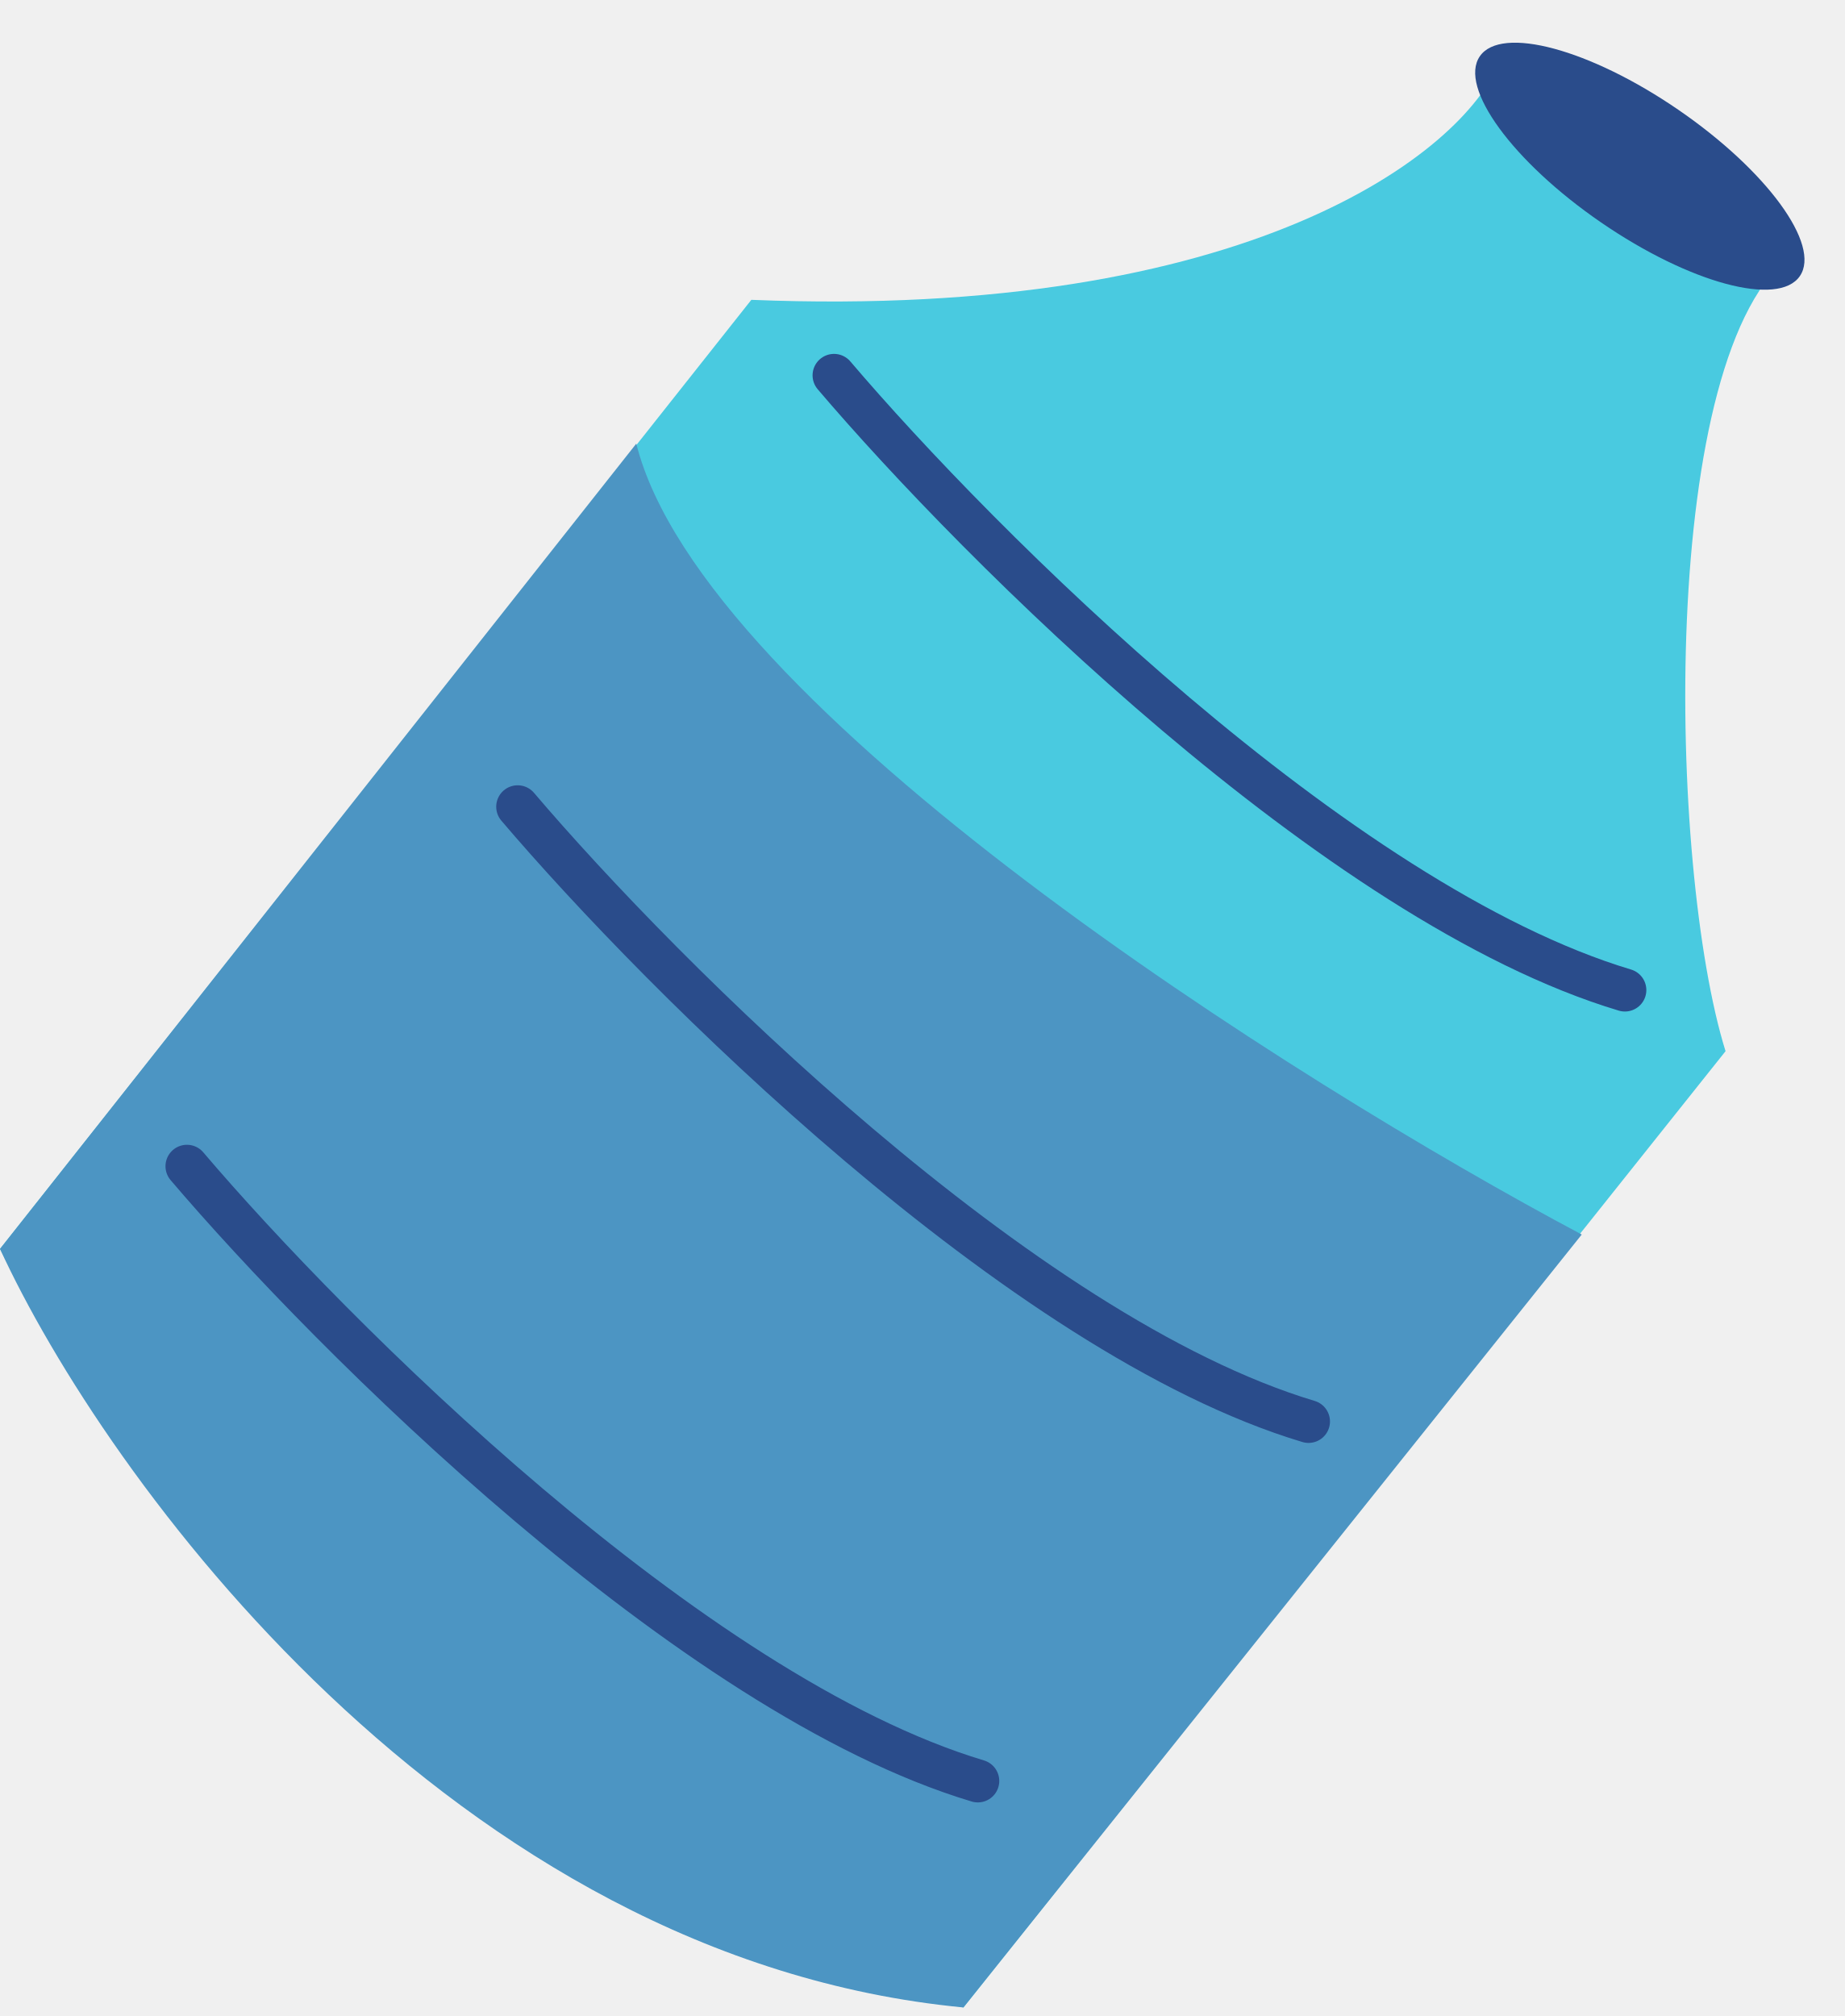
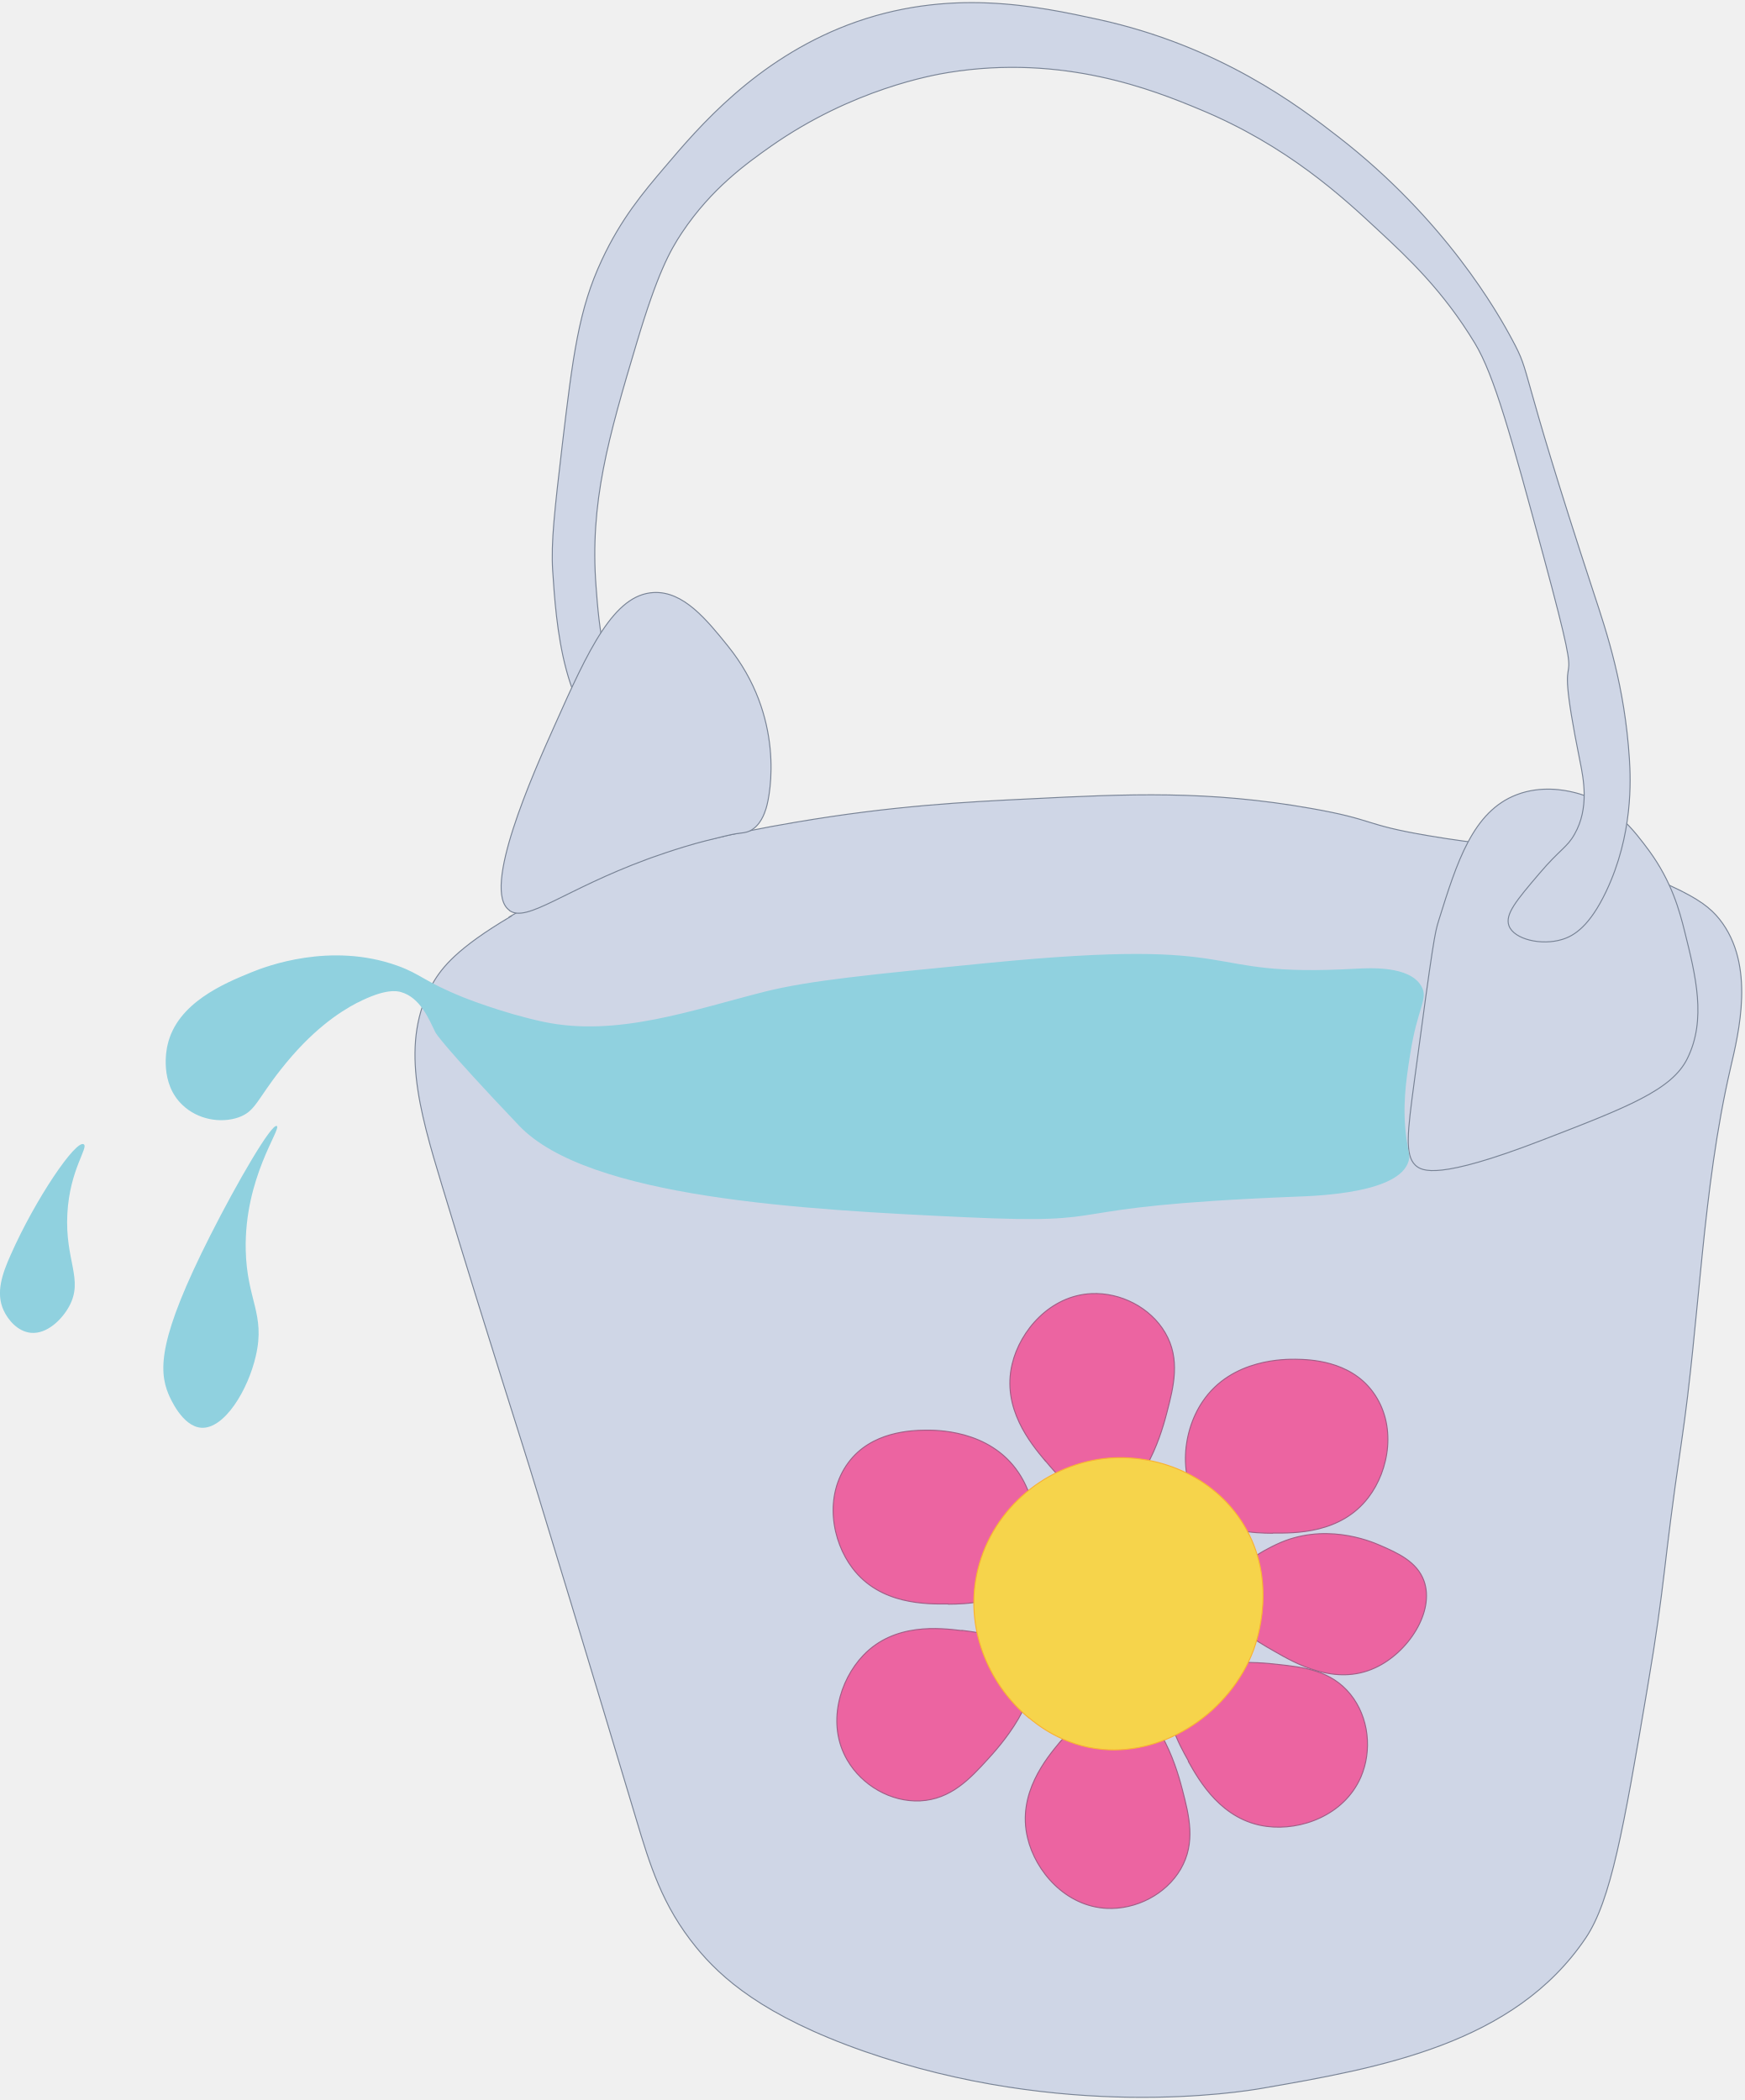
- <svg xmlns="http://www.w3.org/2000/svg" width="172" height="188" viewBox="0 0 172 188" fill="none">
-   <path d="M70.066 27.961C116.464 29.839 136.445 14.216 139.797 5.835L152.727 12.3C154.383 13.128 155.937 14.144 157.358 15.329L167.287 23.603C154.548 32.655 155.554 80.818 160.918 98.028L89.846 187.203C42.107 178.621 10.057 136.469 0 116.466L70.066 27.961Z" fill="#49CAE0" />
-   <path d="M89.846 187.203C42.107 182.643 9.722 137.586 0 116.466L59.338 41.371C65.507 66.045 120.8 100.933 147.508 115.125L89.846 187.203Z" fill="#4C95C3" />
-   <path d="M77.777 35.002C91.187 50.758 124.711 84.282 151.531 92.328" stroke="#2A4C8B" stroke-width="4" stroke-linecap="round" />
-   <path d="M48.275 75.231C61.685 90.987 95.21 124.512 122.029 132.558" stroke="#2A4C8B" stroke-width="4" stroke-linecap="round" />
-   <path d="M17.433 108.755C30.842 124.512 64.367 158.036 91.187 166.082" stroke="#2A4C8B" stroke-width="4" stroke-linecap="round" />
-   <mask id="path-6-inside-1_95_76" fill="white">
-     <ellipse cx="152.924" cy="15.499" rx="18.103" ry="6.37" transform="rotate(34.4811 152.924 15.4995)" />
-   </mask>
-   <path d="M167.847 25.748L161.252 21.219C162.633 19.209 164.487 19.025 164.535 19.021C164.644 19.011 164.182 19.052 163.01 18.735C160.74 18.123 157.425 16.613 153.847 14.155L149.318 20.75L144.789 27.345C149.452 30.547 154.407 32.986 158.843 34.183C161.023 34.771 163.524 35.182 166.006 34.953C168.427 34.729 172.065 33.737 174.441 30.277L167.847 25.748ZM149.318 20.75L153.847 14.155C150.269 11.698 147.67 9.147 146.283 7.248C145.567 6.267 145.44 5.821 145.47 5.927C145.483 5.973 145.976 7.77 144.596 9.78L138.001 5.251L131.407 0.722C129.031 4.181 129.411 7.933 130.071 10.273C130.748 12.672 132.029 14.858 133.361 16.683C136.07 20.393 140.126 24.142 144.789 27.345L149.318 20.75ZM138.001 5.251L144.596 9.78C143.215 11.79 141.361 11.974 141.313 11.978C141.204 11.988 141.666 11.947 142.838 12.264C145.109 12.876 148.423 14.386 152.001 16.843L156.53 10.249L161.059 3.654C156.396 0.452 151.442 -1.988 147.006 -3.184C144.825 -3.772 142.324 -4.183 139.842 -3.954C137.421 -3.73 133.783 -2.738 131.407 0.722L138.001 5.251ZM156.53 10.249L152.001 16.843C155.58 19.301 158.178 21.852 159.565 23.751C160.281 24.732 160.408 25.178 160.379 25.072C160.366 25.026 159.872 23.229 161.252 21.219L167.847 25.748L174.441 30.277C176.818 26.818 176.437 23.066 175.777 20.726C175.1 18.327 173.819 16.14 172.487 14.316C169.778 10.606 165.722 6.857 161.059 3.654L156.53 10.249Z" fill="#2A4C8B" mask="url(#path-6-inside-1_95_76)" />
+ <svg xmlns="http://www.w3.org/2000/svg" width="437" height="526" viewBox="0 0 437 526" fill="none">
+   <g clip-path="url(#clip0_104_37)">
+     <path d="M127.874 229.566C114.53 237.456 110.67 242.311 108.354 246.338C100.083 260.959 104.88 277.786 110.725 297.04C123.297 338.529 130.08 359.053 134.326 373.066C145.85 410.638 159.305 455.602 159.305 455.602C162.779 467.188 165.812 477.284 174.359 487.767C180.535 495.325 191.067 504.925 216.432 513.807C266.225 531.186 310.67 524.014 316.018 523.076C345.575 517.945 379.211 512.042 397.132 485.394C403.418 476.015 406.562 458.25 412.517 423.051C417.259 395.19 416.322 393.424 421.064 361.425C425.696 330.198 426.247 298.309 433.36 267.579C435.401 258.752 439.702 241.649 430.603 230.228C428.398 227.47 425.53 225.208 418.638 222.008C397.904 212.408 381.968 213.456 357.706 209.319C341.053 206.505 344.582 205.346 328.26 202.477C302.619 197.953 282.602 198.836 257.733 200.105C241.742 200.877 223.545 201.815 199.228 205.953C166.363 211.525 145.685 218.974 127.709 229.566H127.874Z" fill="#CFD6E6" stroke="#788395" stroke-width="0.25" stroke-miterlimit="10" />
+     <path d="M354.452 291.855C351.75 289.317 352.522 283.303 354.122 271.331C358.974 235.139 359.305 233.76 360.297 230.56C364.874 215.884 368.844 203.25 379.818 199.057C385.994 196.685 391.949 197.954 393.824 198.395C403.804 200.657 409.374 208.215 413.013 213.126C418.693 220.905 420.623 228.242 421.891 233.318C424.648 244.352 427.405 255.387 422.553 265.152C418.693 272.986 407.72 277.289 385.938 285.675C360.187 295.606 356.107 293.399 354.452 291.855Z" fill="#CFD6E6" stroke="#788395" stroke-width="0.25" stroke-miterlimit="10" />
+     <path d="M159.691 175.775C166.97 178.202 178.329 171.306 177.833 168.934C177.613 167.72 174.083 167.113 173.587 167.885C172.595 169.54 185.002 175.444 184.285 180.906C183.513 186.754 167.522 193.374 156.217 188.464C140.778 181.678 139.234 155.417 138.407 142.893C137.965 135.776 138.903 127.776 140.778 111.721C143.48 89.046 144.913 77.515 150.703 65.157C155.501 54.84 161.07 48.219 166.474 41.875C175.021 31.779 189.247 15.062 212.352 6.234C237.497 -3.31 259.995 1.6 274.993 4.855C305.376 11.476 325.283 26.592 335.208 34.316C361.952 55.061 375.131 78.398 378.66 85.019C383.733 94.453 379.653 89.267 399.173 148.686C402.426 158.561 406.893 171.913 408.051 190.119C408.382 195.305 408.988 209.098 402.206 223.332C398.125 231.884 394.32 234.366 391.232 235.304C386.049 236.904 379.156 235.304 377.888 231.884C376.84 229.015 379.763 225.539 385.443 218.863C390.681 212.684 392.446 212.298 394.32 208.932C398.07 202.367 396.526 194.919 395.699 190.781C387.648 150.893 399.063 185.65 386.601 139.527C378.44 109.349 374.249 94.067 369.341 85.956C361.401 72.826 352.633 64.605 345.023 57.543C336.035 49.157 322.195 36.413 300.524 27.42C288.889 22.565 266.336 13.517 237.552 18.151C233.526 18.813 213.51 22.289 193.052 36.633C186.876 40.992 178.219 47.171 170.83 58.205C167.687 62.895 164.599 68.688 159.526 85.625C152.302 109.79 147.67 125.955 149.27 146.92C149.986 156.575 151.255 172.906 159.526 175.664L159.691 175.775Z" fill="#CFD6E6" stroke="#788395" stroke-width="0.25" stroke-miterlimit="10" />
+     <path d="M89.495 251.139C84.863 253.566 78.026 258.09 70.306 267.91C64.295 275.524 63.965 278.393 59.719 279.883C55.252 281.427 49.517 280.434 45.713 276.793C39.923 271.331 41.687 262.835 41.963 261.731C44.334 251.194 56.245 246.283 62.862 243.58C66.722 241.98 82.823 235.911 99.476 241.87C105.486 244.021 105.983 245.732 115.908 249.759C115.908 249.759 125.724 253.732 136.09 255.938C154.563 259.856 173.587 252.904 191.563 248.38C202.812 245.566 217.645 244.132 247.367 241.208C315.302 234.532 298.097 244.959 339.509 242.642C342.873 242.477 352.964 241.815 355.941 247.001C357.816 250.201 354.949 252.297 353.129 264.214C352.136 270.559 351.089 277.179 352.247 285.455C352.743 288.931 353.184 289.482 352.743 290.862C350.427 298.751 330.631 299.523 324.345 299.744C259.994 302.337 283.209 306.806 241.522 304.875C201.378 302.999 147.229 300.13 129.97 281.924C110.394 261.345 109.071 258.642 109.071 258.642C107.416 255.276 105.266 249.87 100.413 248.49C99.476 248.214 96.498 247.552 89.55 251.139H89.495Z" fill="#90D1DF" />
+     <path d="M127.599 228.022C120.43 223.056 133.499 193.761 138.792 181.954C147.395 162.644 153.736 148.851 163.772 148.41C171.161 148.079 176.951 155.196 182.244 161.761C196.581 179.471 192.997 198.836 191.839 202.533C191.453 203.747 190.46 206.781 187.814 208.105C186.766 208.602 185.939 208.602 184.395 208.822C183.182 208.988 181.031 209.539 176.785 210.588C169.782 212.353 162.062 215.222 162.062 215.222C141.274 222.891 132.01 231.167 127.599 228.077V228.022Z" fill="#CFD6E6" stroke="#788395" stroke-width="0.25" stroke-miterlimit="10" />
+     <path d="M69.314 282.034C67.99 281.372 59.444 296.047 52.661 309.454C39.703 335.053 39.703 343.163 42.184 349.177C42.57 350.06 45.603 357.287 50.4 357.618C56.19 358.004 62.145 348.129 64.075 339.577C66.502 329.095 61.815 325.619 61.539 313.095C61.153 294.944 70.582 282.696 69.314 282.034Z" fill="#90D1DF" />
+     <path d="M20.954 286.613C18.969 285.454 8.878 300.295 2.702 314.254C0.551 319.054 -1.103 323.798 0.882 328.157C1.985 330.584 4.411 333.508 7.72 333.839C11.855 334.226 15.605 330.364 17.314 327.219C21.009 320.433 16.212 315.743 16.873 303.937C17.48 292.903 22.277 287.33 20.954 286.613Z" fill="#90D1DF" />
+     <path d="M261.703 365.839C258.174 361.59 250.785 352.763 253.487 341.619C255.472 333.288 262.972 324.516 273.338 324.019C280.617 323.688 288.116 327.495 291.811 333.839C295.671 340.46 293.906 347.301 292.252 353.701C291.37 357.122 286.848 374.666 276.757 375.604C270.361 376.211 265.122 369.866 261.703 365.783V365.839Z" fill="#EC64A1" stroke="#A25D86" stroke-width="0.25" stroke-miterlimit="10" />
+     <path d="M265.564 436.182C262.035 440.43 254.646 449.257 257.347 460.402C259.333 468.733 266.832 477.505 277.199 478.001C284.477 478.332 291.977 474.526 295.671 468.181C299.531 461.56 297.767 454.719 296.112 448.319C295.23 444.899 290.708 427.354 280.617 426.417C274.221 425.81 268.982 432.154 265.564 436.237V436.182Z" fill="#EC64A1" stroke="#A25D86" stroke-width="0.25" stroke-miterlimit="10" />
+     <path d="M240.915 408.431C235.456 407.769 223.986 406.389 216.156 414.665C210.256 420.844 206.948 431.878 212.186 440.871C215.881 447.216 223.104 451.409 230.438 451.078C238.103 450.692 242.9 445.561 247.367 440.65C249.738 438.057 262.034 424.706 257.347 415.713C254.37 410.031 246.209 409.037 240.915 408.375V408.431Z" fill="#EC64A1" stroke="#A25D86" stroke-width="0.25" stroke-miterlimit="10" />
+     <path d="M297.601 441.202C300.303 446.002 305.927 456.043 317.287 457.478C325.778 458.581 336.586 454.719 340.777 445.175C343.699 438.444 342.817 430.113 338.185 424.375C333.333 418.361 326.385 417.589 319.823 416.872C316.349 416.486 298.318 414.444 293.851 423.548C291.039 429.285 295.064 436.513 297.656 441.147L297.601 441.202Z" fill="#EC64A1" stroke="#A25D86" stroke-width="0.25" stroke-miterlimit="10" />
+     <path d="M319.162 413.617C324.345 416.596 334.381 422.389 344.362 417.755C352.688 413.948 359.36 403.631 356.603 395.962C354.839 391.107 349.931 388.956 345.63 387.08C342.873 385.866 331.403 381.232 319.603 386.859C317.177 388.018 306.975 392.873 307.03 400.376C307.03 406.721 314.475 410.969 319.162 413.617Z" fill="#EC64A1" stroke="#A25D86" stroke-width="0.25" stroke-miterlimit="10" />
+     <path d="M237.441 401.755C231.927 401.81 220.402 401.921 213.509 392.817C208.326 386.031 206.286 374.666 212.461 366.335C218.251 358.501 228.342 358.28 231.761 358.225C233.967 358.225 247.752 357.894 255.086 368.873C260.49 376.928 261.207 389.342 254.59 396.348C249.627 401.534 242.459 401.755 237.496 401.81L237.441 401.755Z" fill="#EC64A1" stroke="#A25D86" stroke-width="0.25" stroke-miterlimit="10" />
+     <path d="M318.776 383.99C324.29 384.045 335.815 384.155 342.707 375.052C347.891 368.266 349.931 356.901 343.755 348.57C337.965 340.736 327.874 340.515 324.455 340.46C322.25 340.46 308.464 340.129 301.13 351.108C295.726 359.163 295.009 371.576 301.626 378.583C306.589 383.769 313.758 383.99 318.72 384.045L318.776 383.99Z" fill="#EC64A1" stroke="#A25D86" stroke-width="0.25" stroke-miterlimit="10" />
+     <path d="M257.568 430.223C248.305 422.499 241.687 409.037 244.555 394.583C247.698 378.914 260.987 367.163 276.482 365.342C289.606 363.852 303.888 369.59 311.387 381.783C320.099 395.962 314.751 410.968 313.923 413.286C308.134 428.678 292.032 439.657 276.041 438.168C266.226 437.285 259.664 431.933 257.568 430.168V430.223Z" fill="#F6D44B" stroke="#F9B233" stroke-width="0.25" stroke-miterlimit="10" />
+   </g>
+   <defs>
+     <clipPath id="clip0_104_37">
+       <rect width="437" height="526" fill="white" />
+     </clipPath>
+   </defs>
</svg>
